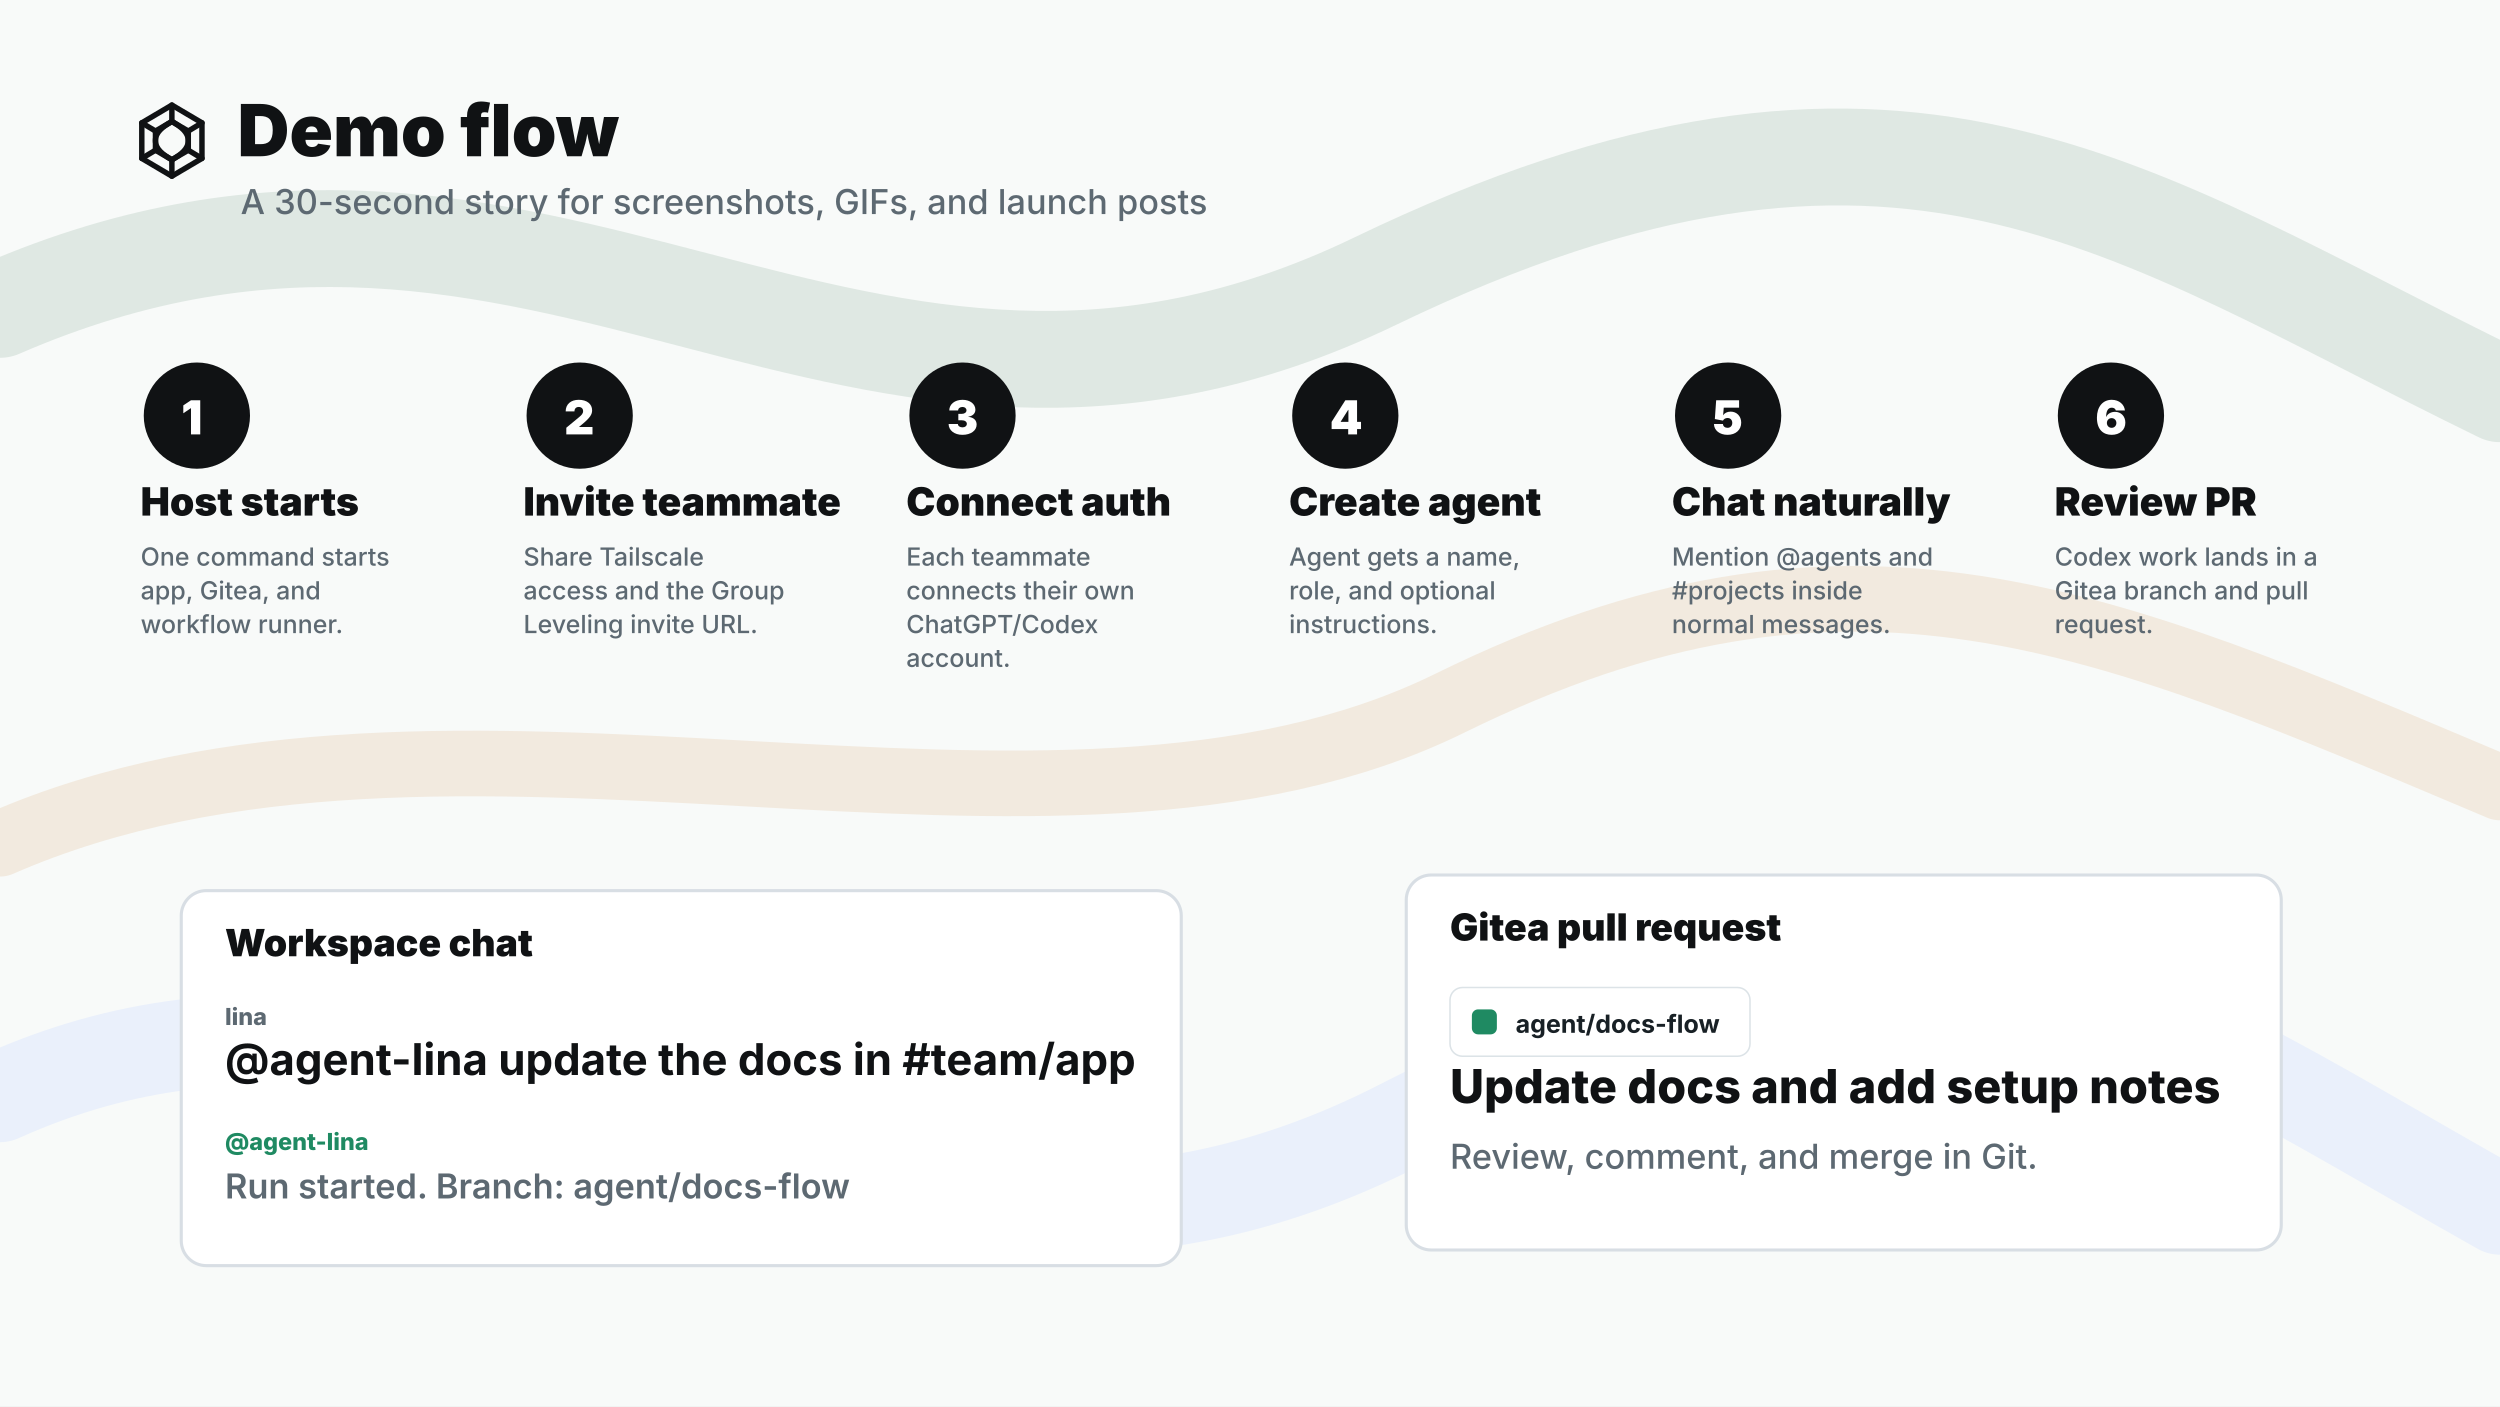
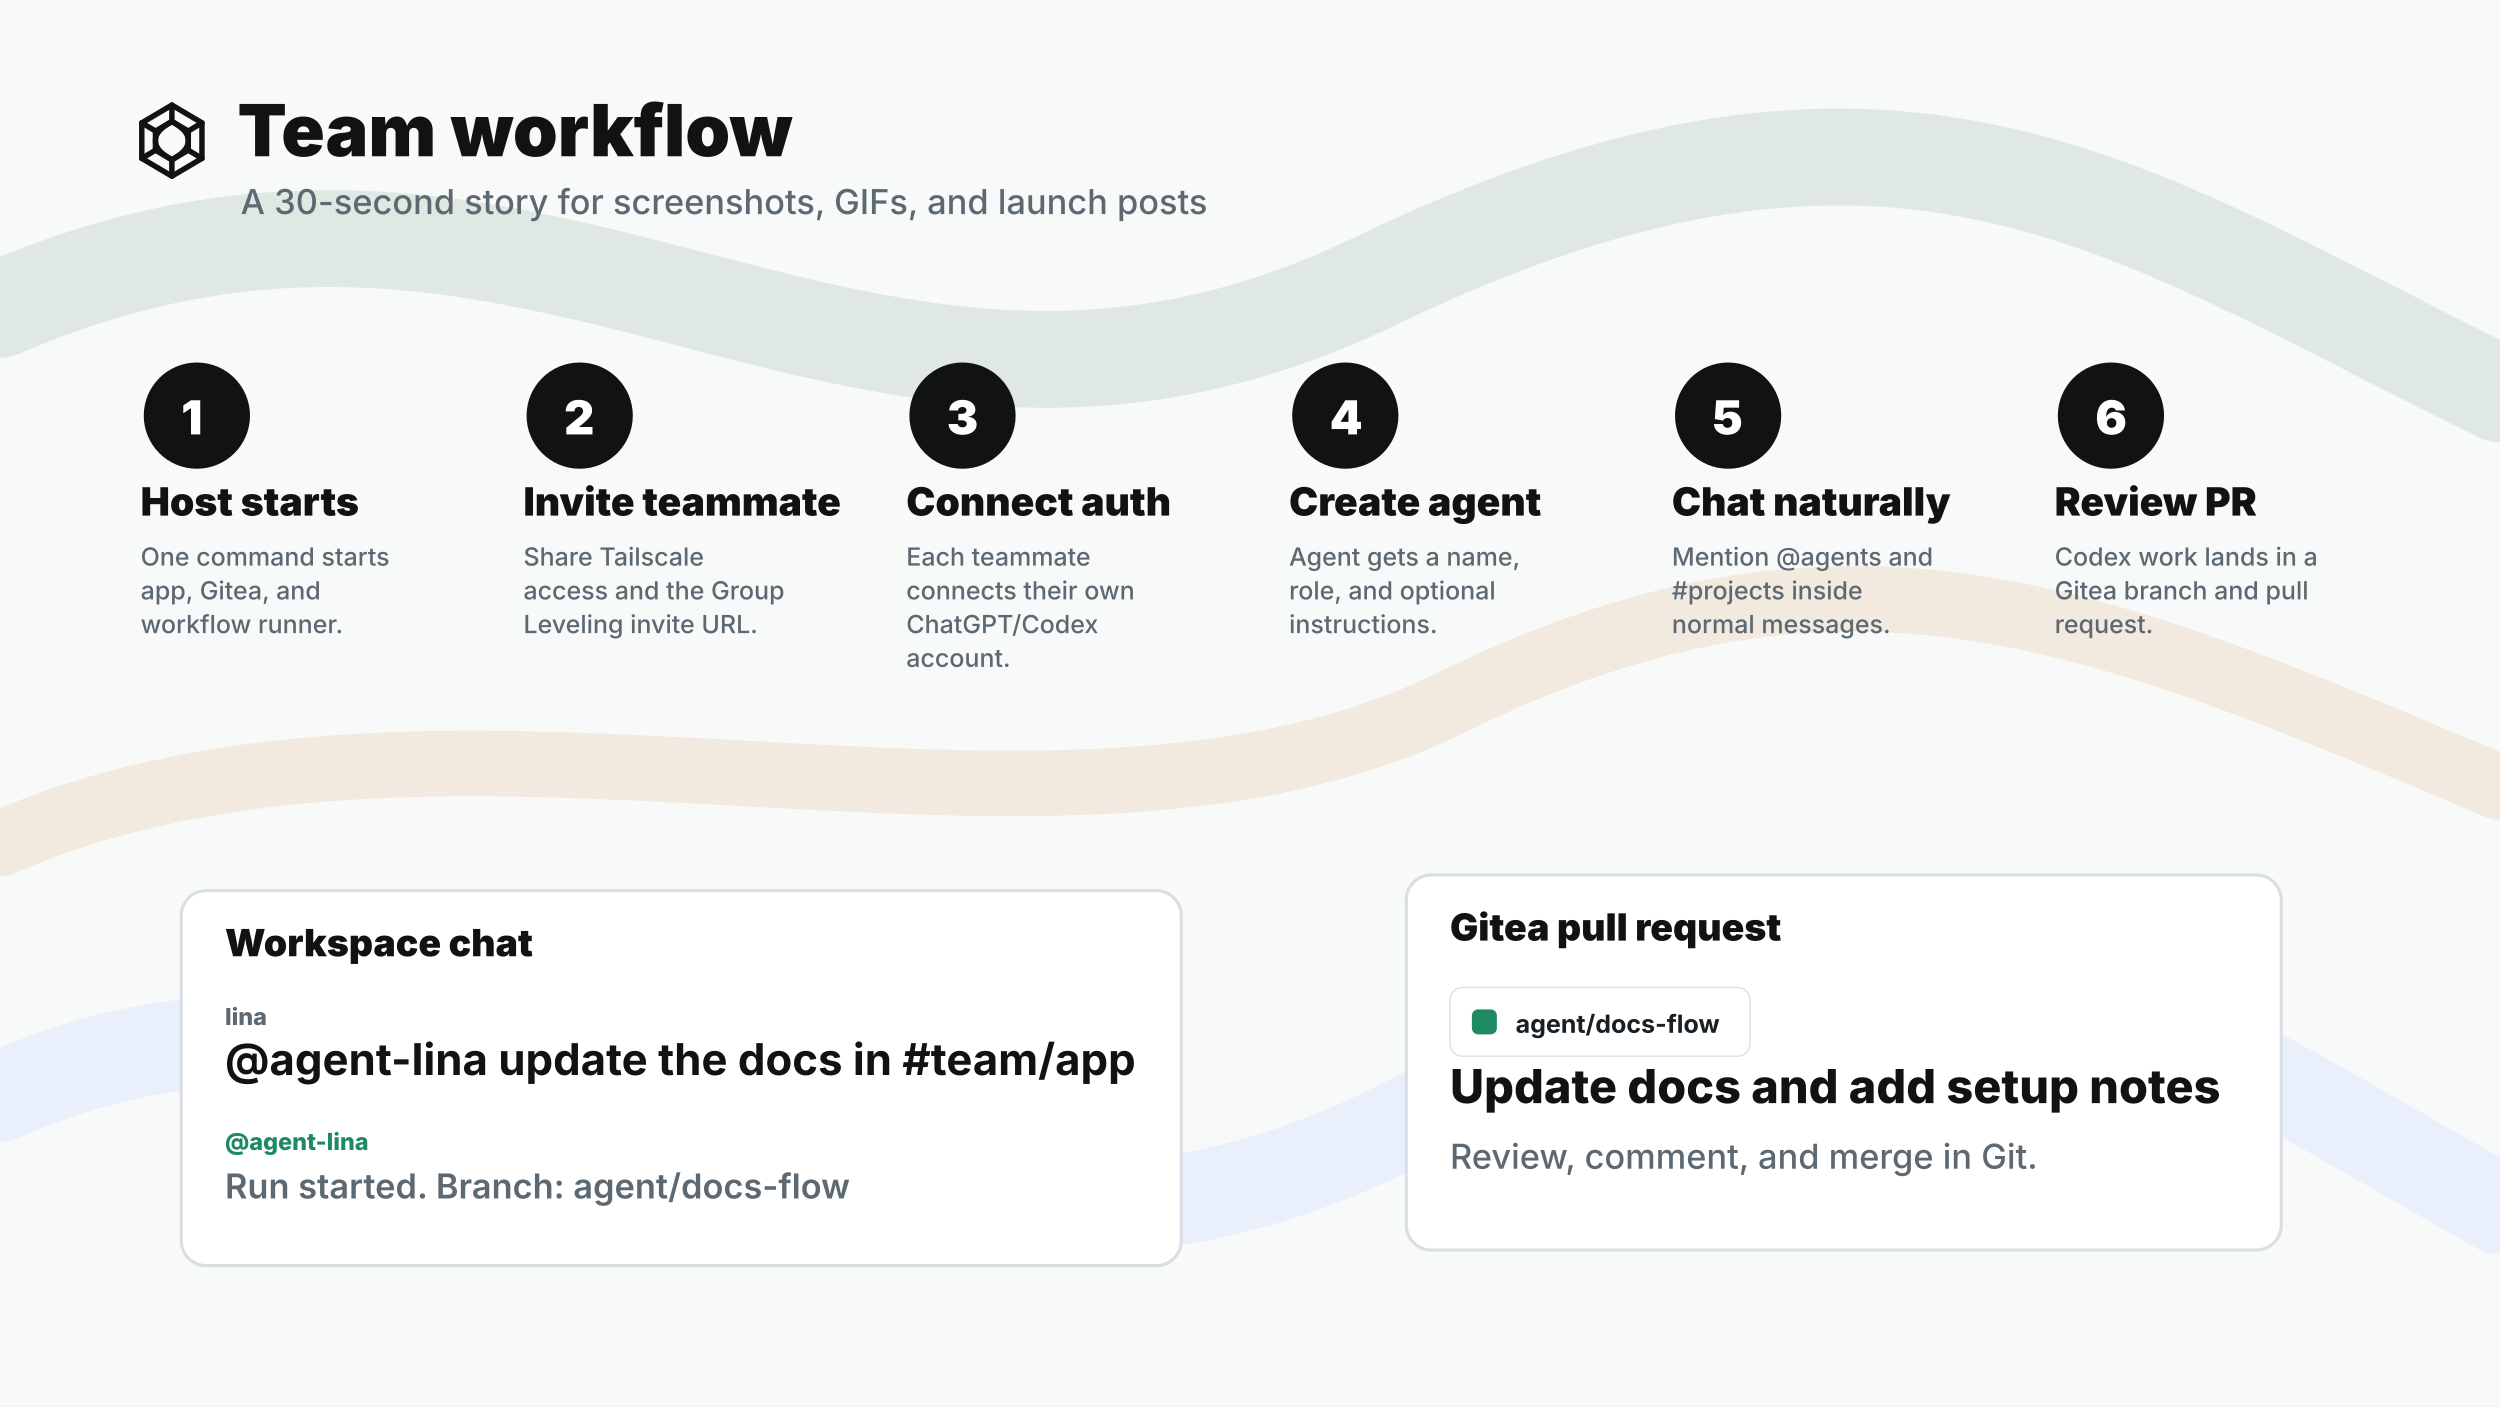
<svg xmlns="http://www.w3.org/2000/svg" width="1600" height="900" viewBox="0 0 1600 900" role="img">
  <rect width="1600" height="900" fill="#f8faf9" />
  <path d="M0 198 C 352 45, 544 342, 880 180 S 1360 135, 1600 252" fill="none" stroke="#dfe8e3" stroke-width="62" stroke-linecap="round" />
  <path d="M0 702 C 320 558, 544 900, 896 720 S 1344 630, 1600 774" fill="none" stroke="#eaf0fb" stroke-width="58" stroke-linecap="round" />
  <path d="M0 540 C 288 414, 672 576, 928 450 S 1344 396, 1600 504" fill="none" stroke="#f2eadf" stroke-width="42" stroke-linecap="round" />
  <g transform="translate(82 62) scale(0.875)" fill="none" stroke="#101214" stroke-width="4" stroke-linecap="round" stroke-linejoin="round">
    <path d="M32 6 54 19v26L32 58 10 45V19L32 6Z" />
    <path d="M32 18 44 25v14L32 46 20 39V25L32 18Z" />
    <path d="M32 6v12" />
    <path d="M54 19 44 25" />
    <path d="M54 45 44 39" />
    <path d="M32 58V46" />
    <path d="M10 45 20 39" />
    <path d="M10 19 20 25" />
    <path d="M32 18c7 4 12 8 12 14s-5 10-12 14c-7-4-12-8-12-14s5-10 12-14Z" />
  </g>
-   <text x="152" y="100" font-family="Inter, ui-sans-serif, system-ui, -apple-system, BlinkMacSystemFont, Segoe UI, sans-serif" font-size="46" font-weight="850" fill="#101214" letter-spacing="0">Demo flow</text>
+   <text x="152" y="100" font-family="Inter, ui-sans-serif, system-ui, -apple-system, BlinkMacSystemFont, Segoe UI, sans-serif" font-size="46" font-weight="850" fill="#101214" letter-spacing="0">Team workflow</text>
  <text x="154" y="137" font-family="Inter, ui-sans-serif, system-ui, -apple-system, BlinkMacSystemFont, Segoe UI, sans-serif" font-size="22" font-weight="500" fill="#5d6972" letter-spacing="0">A 30-second story for screenshots, GIFs, and launch posts</text>
  <g>
    <circle cx="126" cy="266" r="34" fill="#101214" />
    <text x="116" y="278" font-family="Inter, ui-sans-serif, system-ui, -apple-system, BlinkMacSystemFont, Segoe UI, sans-serif" font-size="30" font-weight="850" fill="#ffffff" letter-spacing="0">1</text>
    <text x="90" y="330" font-family="Inter, ui-sans-serif, system-ui, -apple-system, BlinkMacSystemFont, Segoe UI, sans-serif" font-size="25" font-weight="850" fill="#101214" letter-spacing="0">Host starts</text>
    <text x="90" y="362" font-family="Inter, ui-sans-serif, system-ui, -apple-system, BlinkMacSystemFont, Segoe UI, sans-serif" font-size="16" font-weight="450" fill="#5d6972" letter-spacing="0">
      <tspan x="90" dy="0">One command starts</tspan>
      <tspan x="90" dy="21.6">app, Gitea, and</tspan>
      <tspan x="90" dy="21.6">workflow runner.</tspan>
    </text>
  </g>
  <g>
    <circle cx="371" cy="266" r="34" fill="#101214" />
    <text x="361" y="278" font-family="Inter, ui-sans-serif, system-ui, -apple-system, BlinkMacSystemFont, Segoe UI, sans-serif" font-size="30" font-weight="850" fill="#ffffff" letter-spacing="0">2</text>
    <text x="335" y="330" font-family="Inter, ui-sans-serif, system-ui, -apple-system, BlinkMacSystemFont, Segoe UI, sans-serif" font-size="25" font-weight="850" fill="#101214" letter-spacing="0">Invite teammate</text>
    <text x="335" y="362" font-family="Inter, ui-sans-serif, system-ui, -apple-system, BlinkMacSystemFont, Segoe UI, sans-serif" font-size="16" font-weight="450" fill="#5d6972" letter-spacing="0">
      <tspan x="335" dy="0">Share Tailscale</tspan>
      <tspan x="335" dy="21.6">access and the Group</tspan>
      <tspan x="335" dy="21.6">Leveling invite URL.</tspan>
    </text>
  </g>
  <g>
    <circle cx="616" cy="266" r="34" fill="#101214" />
    <text x="606" y="278" font-family="Inter, ui-sans-serif, system-ui, -apple-system, BlinkMacSystemFont, Segoe UI, sans-serif" font-size="30" font-weight="850" fill="#ffffff" letter-spacing="0">3</text>
    <text x="580" y="330" font-family="Inter, ui-sans-serif, system-ui, -apple-system, BlinkMacSystemFont, Segoe UI, sans-serif" font-size="25" font-weight="850" fill="#101214" letter-spacing="0">Connect auth</text>
    <text x="580" y="362" font-family="Inter, ui-sans-serif, system-ui, -apple-system, BlinkMacSystemFont, Segoe UI, sans-serif" font-size="16" font-weight="450" fill="#5d6972" letter-spacing="0">
      <tspan x="580" dy="0">Each teammate</tspan>
      <tspan x="580" dy="21.6">connects their own</tspan>
      <tspan x="580" dy="21.6">ChatGPT/Codex</tspan>
      <tspan x="580" dy="21.6">account.</tspan>
    </text>
  </g>
  <g>
    <circle cx="861" cy="266" r="34" fill="#101214" />
    <text x="851" y="278" font-family="Inter, ui-sans-serif, system-ui, -apple-system, BlinkMacSystemFont, Segoe UI, sans-serif" font-size="30" font-weight="850" fill="#ffffff" letter-spacing="0">4</text>
    <text x="825" y="330" font-family="Inter, ui-sans-serif, system-ui, -apple-system, BlinkMacSystemFont, Segoe UI, sans-serif" font-size="25" font-weight="850" fill="#101214" letter-spacing="0">Create agent</text>
    <text x="825" y="362" font-family="Inter, ui-sans-serif, system-ui, -apple-system, BlinkMacSystemFont, Segoe UI, sans-serif" font-size="16" font-weight="450" fill="#5d6972" letter-spacing="0">
      <tspan x="825" dy="0">Agent gets a name,</tspan>
      <tspan x="825" dy="21.6">role, and optional</tspan>
      <tspan x="825" dy="21.6">instructions.</tspan>
    </text>
  </g>
  <g>
    <circle cx="1106" cy="266" r="34" fill="#101214" />
    <text x="1096" y="278" font-family="Inter, ui-sans-serif, system-ui, -apple-system, BlinkMacSystemFont, Segoe UI, sans-serif" font-size="30" font-weight="850" fill="#ffffff" letter-spacing="0">5</text>
    <text x="1070" y="330" font-family="Inter, ui-sans-serif, system-ui, -apple-system, BlinkMacSystemFont, Segoe UI, sans-serif" font-size="25" font-weight="850" fill="#101214" letter-spacing="0">Chat naturally</text>
    <text x="1070" y="362" font-family="Inter, ui-sans-serif, system-ui, -apple-system, BlinkMacSystemFont, Segoe UI, sans-serif" font-size="16" font-weight="450" fill="#5d6972" letter-spacing="0">
      <tspan x="1070" dy="0">Mention @agents and</tspan>
      <tspan x="1070" dy="21.6">#projects inside</tspan>
      <tspan x="1070" dy="21.6">normal messages.</tspan>
    </text>
  </g>
  <g>
    <circle cx="1351" cy="266" r="34" fill="#101214" />
    <text x="1341" y="278" font-family="Inter, ui-sans-serif, system-ui, -apple-system, BlinkMacSystemFont, Segoe UI, sans-serif" font-size="30" font-weight="850" fill="#ffffff" letter-spacing="0">6</text>
    <text x="1315" y="330" font-family="Inter, ui-sans-serif, system-ui, -apple-system, BlinkMacSystemFont, Segoe UI, sans-serif" font-size="25" font-weight="850" fill="#101214" letter-spacing="0">Review PR</text>
    <text x="1315" y="362" font-family="Inter, ui-sans-serif, system-ui, -apple-system, BlinkMacSystemFont, Segoe UI, sans-serif" font-size="16" font-weight="450" fill="#5d6972" letter-spacing="0">
      <tspan x="1315" dy="0">Codex work lands in a</tspan>
      <tspan x="1315" dy="21.6">Gitea branch and pull</tspan>
      <tspan x="1315" dy="21.6">request.</tspan>
    </text>
  </g>
  <g>
    <rect x="116" y="570" width="640" height="240" rx="16" fill="#ffffff" stroke="#d8dee4" stroke-width="2" />
    <text x="144" y="612" font-family="Inter, ui-sans-serif, system-ui, -apple-system, BlinkMacSystemFont, Segoe UI, sans-serif" font-size="24" font-weight="850" fill="#101214" letter-spacing="0">Workspace chat</text>
    <text x="144" y="656" font-family="Inter, ui-sans-serif, system-ui, -apple-system, BlinkMacSystemFont, Segoe UI, sans-serif" font-size="15" font-weight="800" fill="#5d6972" letter-spacing="0">lina</text>
    <text x="144" y="688" font-family="Inter, ui-sans-serif, system-ui, -apple-system, BlinkMacSystemFont, Segoe UI, sans-serif" font-size="28" font-weight="750" fill="#101214" letter-spacing="0">@agent-lina update the docs in #team/app</text>
    <text x="144" y="736" font-family="Inter, ui-sans-serif, system-ui, -apple-system, BlinkMacSystemFont, Segoe UI, sans-serif" font-size="15" font-weight="800" fill="#1f8a62" letter-spacing="0">@agent-lina</text>
    <text x="144" y="767" font-family="Inter, ui-sans-serif, system-ui, -apple-system, BlinkMacSystemFont, Segoe UI, sans-serif" font-size="22" font-weight="600" fill="#5d6972" letter-spacing="0">Run started. Branch: agent/docs-flow</text>
  </g>
  <g>
    <rect x="900" y="560" width="560" height="240" rx="16" fill="#ffffff" stroke="#d8dee4" stroke-width="2" />
    <text x="928" y="602" font-family="Inter, ui-sans-serif, system-ui, -apple-system, BlinkMacSystemFont, Segoe UI, sans-serif" font-size="24" font-weight="850" fill="#101214" letter-spacing="0">Gitea pull request</text>
    <g>
      <rect x="928" y="632" width="192" height="44" rx="8" fill="#ffffff" stroke="#dce3e7" />
      <rect x="942" y="646" width="16" height="16" rx="4" fill="#1f8a62" />
      <text x="970" y="661" font-family="Inter, ui-sans-serif, system-ui, -apple-system, BlinkMacSystemFont, Segoe UI, sans-serif" font-size="16" font-weight="720" fill="#182025" letter-spacing="0">agent/docs-flow</text>
    </g>
    <text x="928" y="706" font-family="Inter, ui-sans-serif, system-ui, -apple-system, BlinkMacSystemFont, Segoe UI, sans-serif" font-size="30" font-weight="800" fill="#101214" letter-spacing="0">Update docs and add setup notes</text>
    <text x="928" y="748" font-family="Inter, ui-sans-serif, system-ui, -apple-system, BlinkMacSystemFont, Segoe UI, sans-serif" font-size="22" font-weight="550" fill="#5d6972" letter-spacing="0">Review, comment, and merge in Git.</text>
  </g>
</svg>
